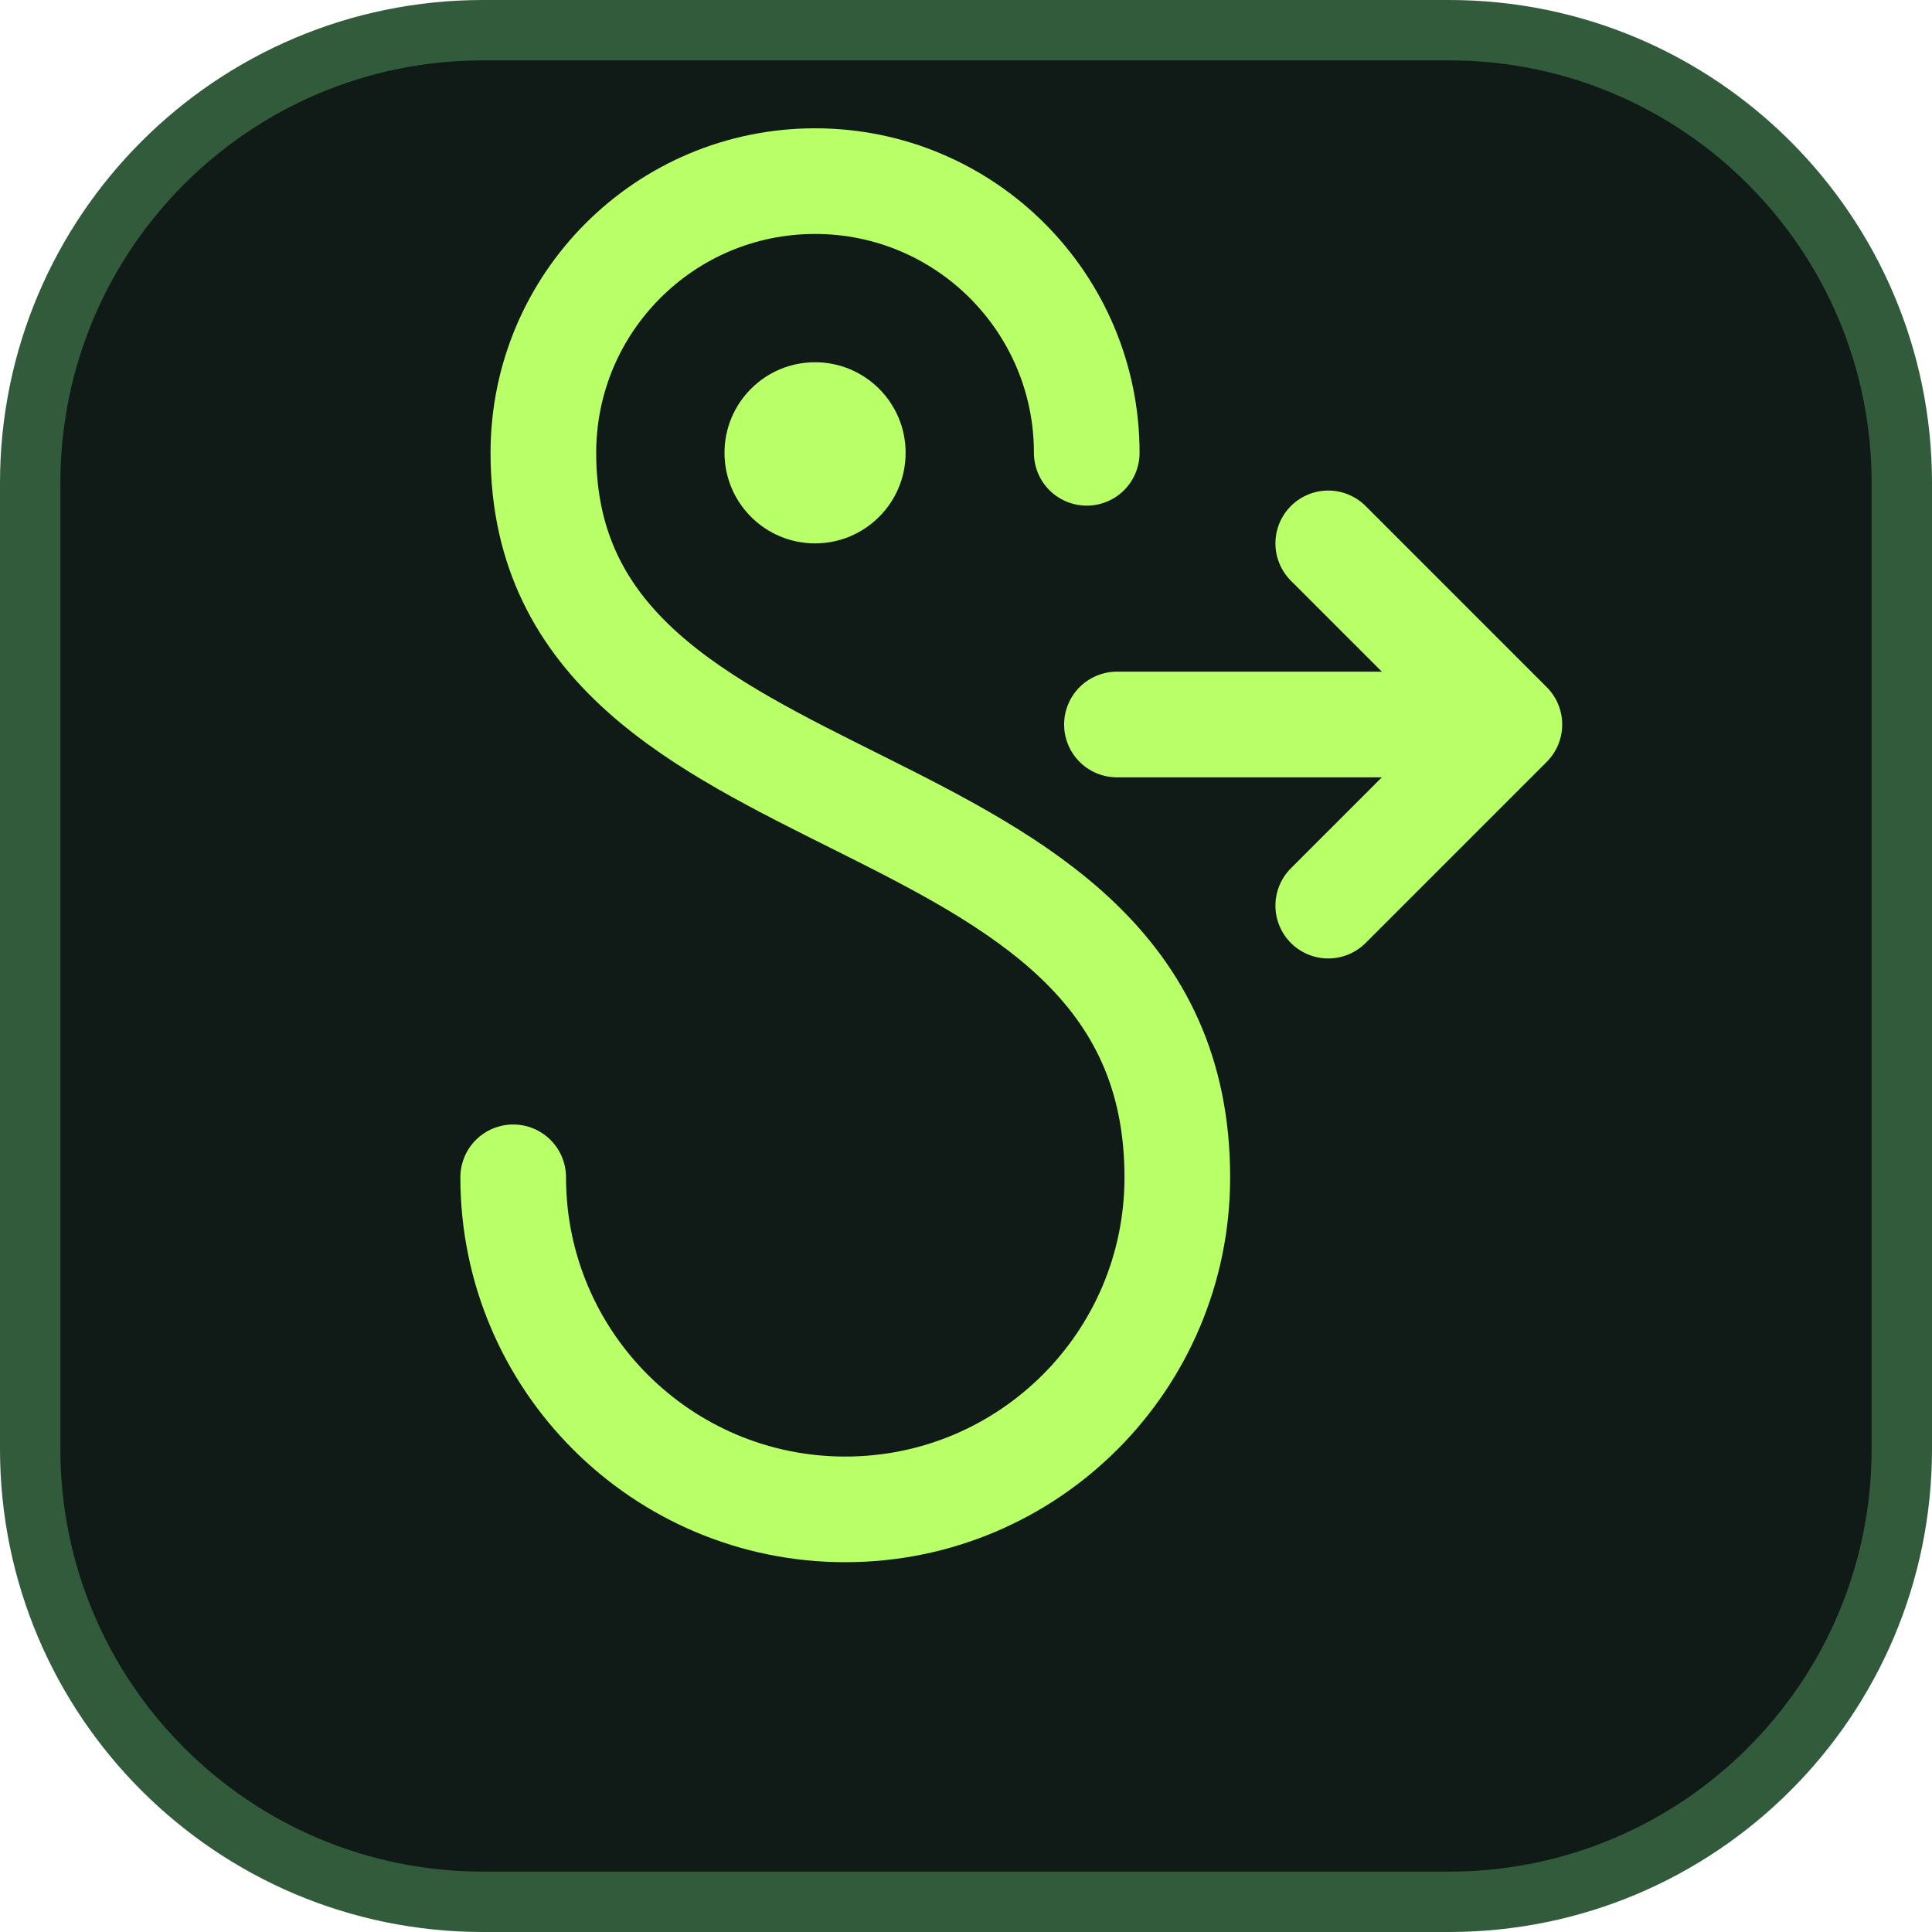
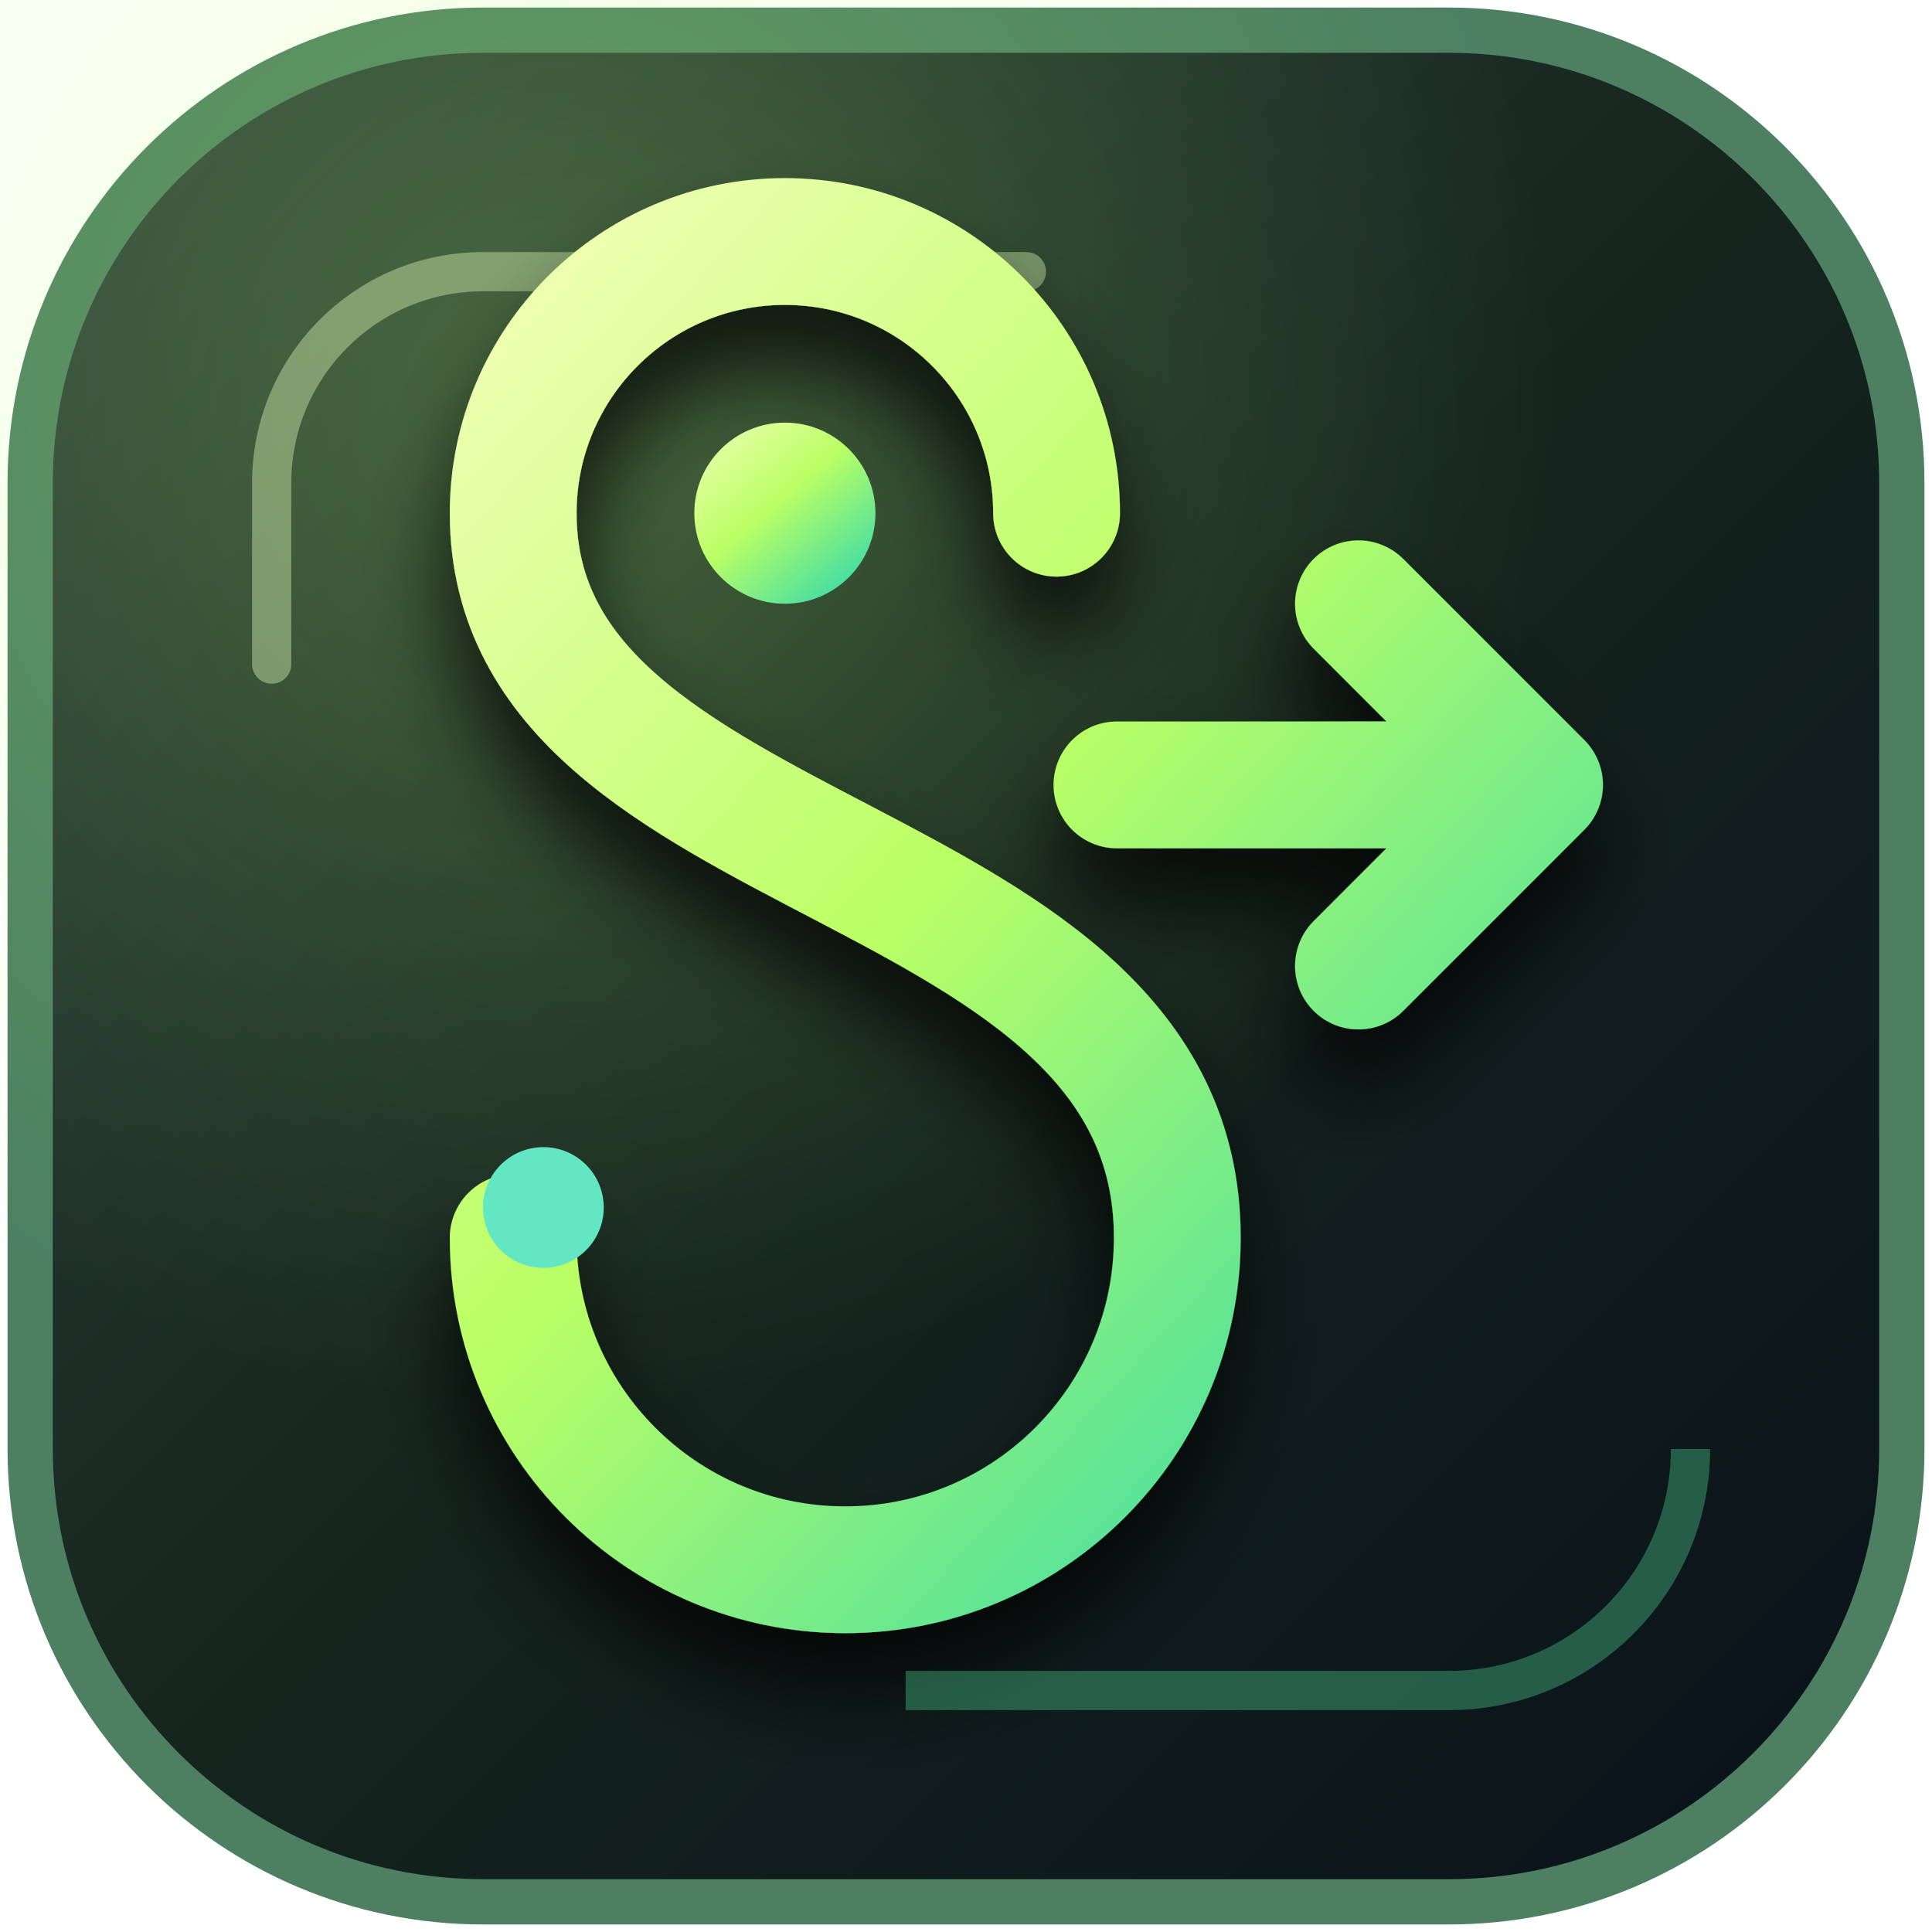
- <svg xmlns="http://www.w3.org/2000/svg" viewBox="0 0 64 64">
-   <rect x="1" y="1" width="62" height="62" rx="15" fill="#101b17" stroke="#315b3b" stroke-width="2" />
-   <g fill="none" stroke="#b8ff68" stroke-width="3.5" stroke-linecap="round" stroke-linejoin="round">
-     <path d="M36 15a9 9 0 0 0-18 0c0 13 21 10 21 24a11 11 0 0 1-22 0M37 24h13m-6-6 6 6-6 6" />
+ <svg xmlns="http://www.w3.org/2000/svg" viewBox="0 0 64 64" role="img">
+   <defs>
+     <linearGradient id="bg" x2="1" y2="1">
+       <stop stop-color="#30453e" />
+       <stop offset=".5" stop-color="#15251e" />
+       <stop offset="1" stop-color="#09111a" />
+     </linearGradient>
+     <linearGradient id="lime" x2=".85" y2="1">
+       <stop stop-color="#f0ffb5" />
+       <stop offset=".48" stop-color="#baff65" />
+       <stop offset="1" stop-color="#36d9ab" />
+     </linearGradient>
+     <radialGradient id="glow">
+       <stop stop-color="#b8ff68" stop-opacity=".24" />
+       <stop offset="1" stop-color="#b8ff68" stop-opacity="0" />
+     </radialGradient>
+     <filter id="shadow" x="-30%" y="-30%" width="160%" height="160%">
+       <feDropShadow dx="0" dy="2" stdDeviation="1.4" flood-color="#000" flood-opacity=".75" />
+     </filter>
+   </defs>
+   <rect x="1" y="1" width="62" height="62" rx="15" fill="url(#bg)" stroke="#4c8061" stroke-width="1.5" />
+   <circle cx="18" cy="13" r="34" fill="url(#glow)" />
+   <path d="M9 22v-6a7 7 0 0 1 7-7h18" fill="none" stroke="#e2ffbb" stroke-opacity=".4" stroke-width="1.3" stroke-linecap="round" />
+   <g fill="none" stroke="url(#lime)" stroke-width="4.2" stroke-linecap="round" stroke-linejoin="round" filter="url(#shadow)">
+     <path d="M35 17a9 9 0 0 0-18 0c0 12 22 11 22 24a11 11 0 0 1-22 0M37 26h14m-6-6 6 6-6 6" />
  </g>
-   <circle cx="27" cy="15" r="3" fill="#b8ff68" />
+   <circle cx="26" cy="17" r="3" fill="url(#lime)" />
+   <circle cx="18" cy="40" r="2" fill="#63e6c2" />
+   <path d="M30 56h18a8 8 0 0 0 8-8" fill="none" stroke="#55de9c" stroke-opacity=".35" stroke-width="1.3" />
</svg>
